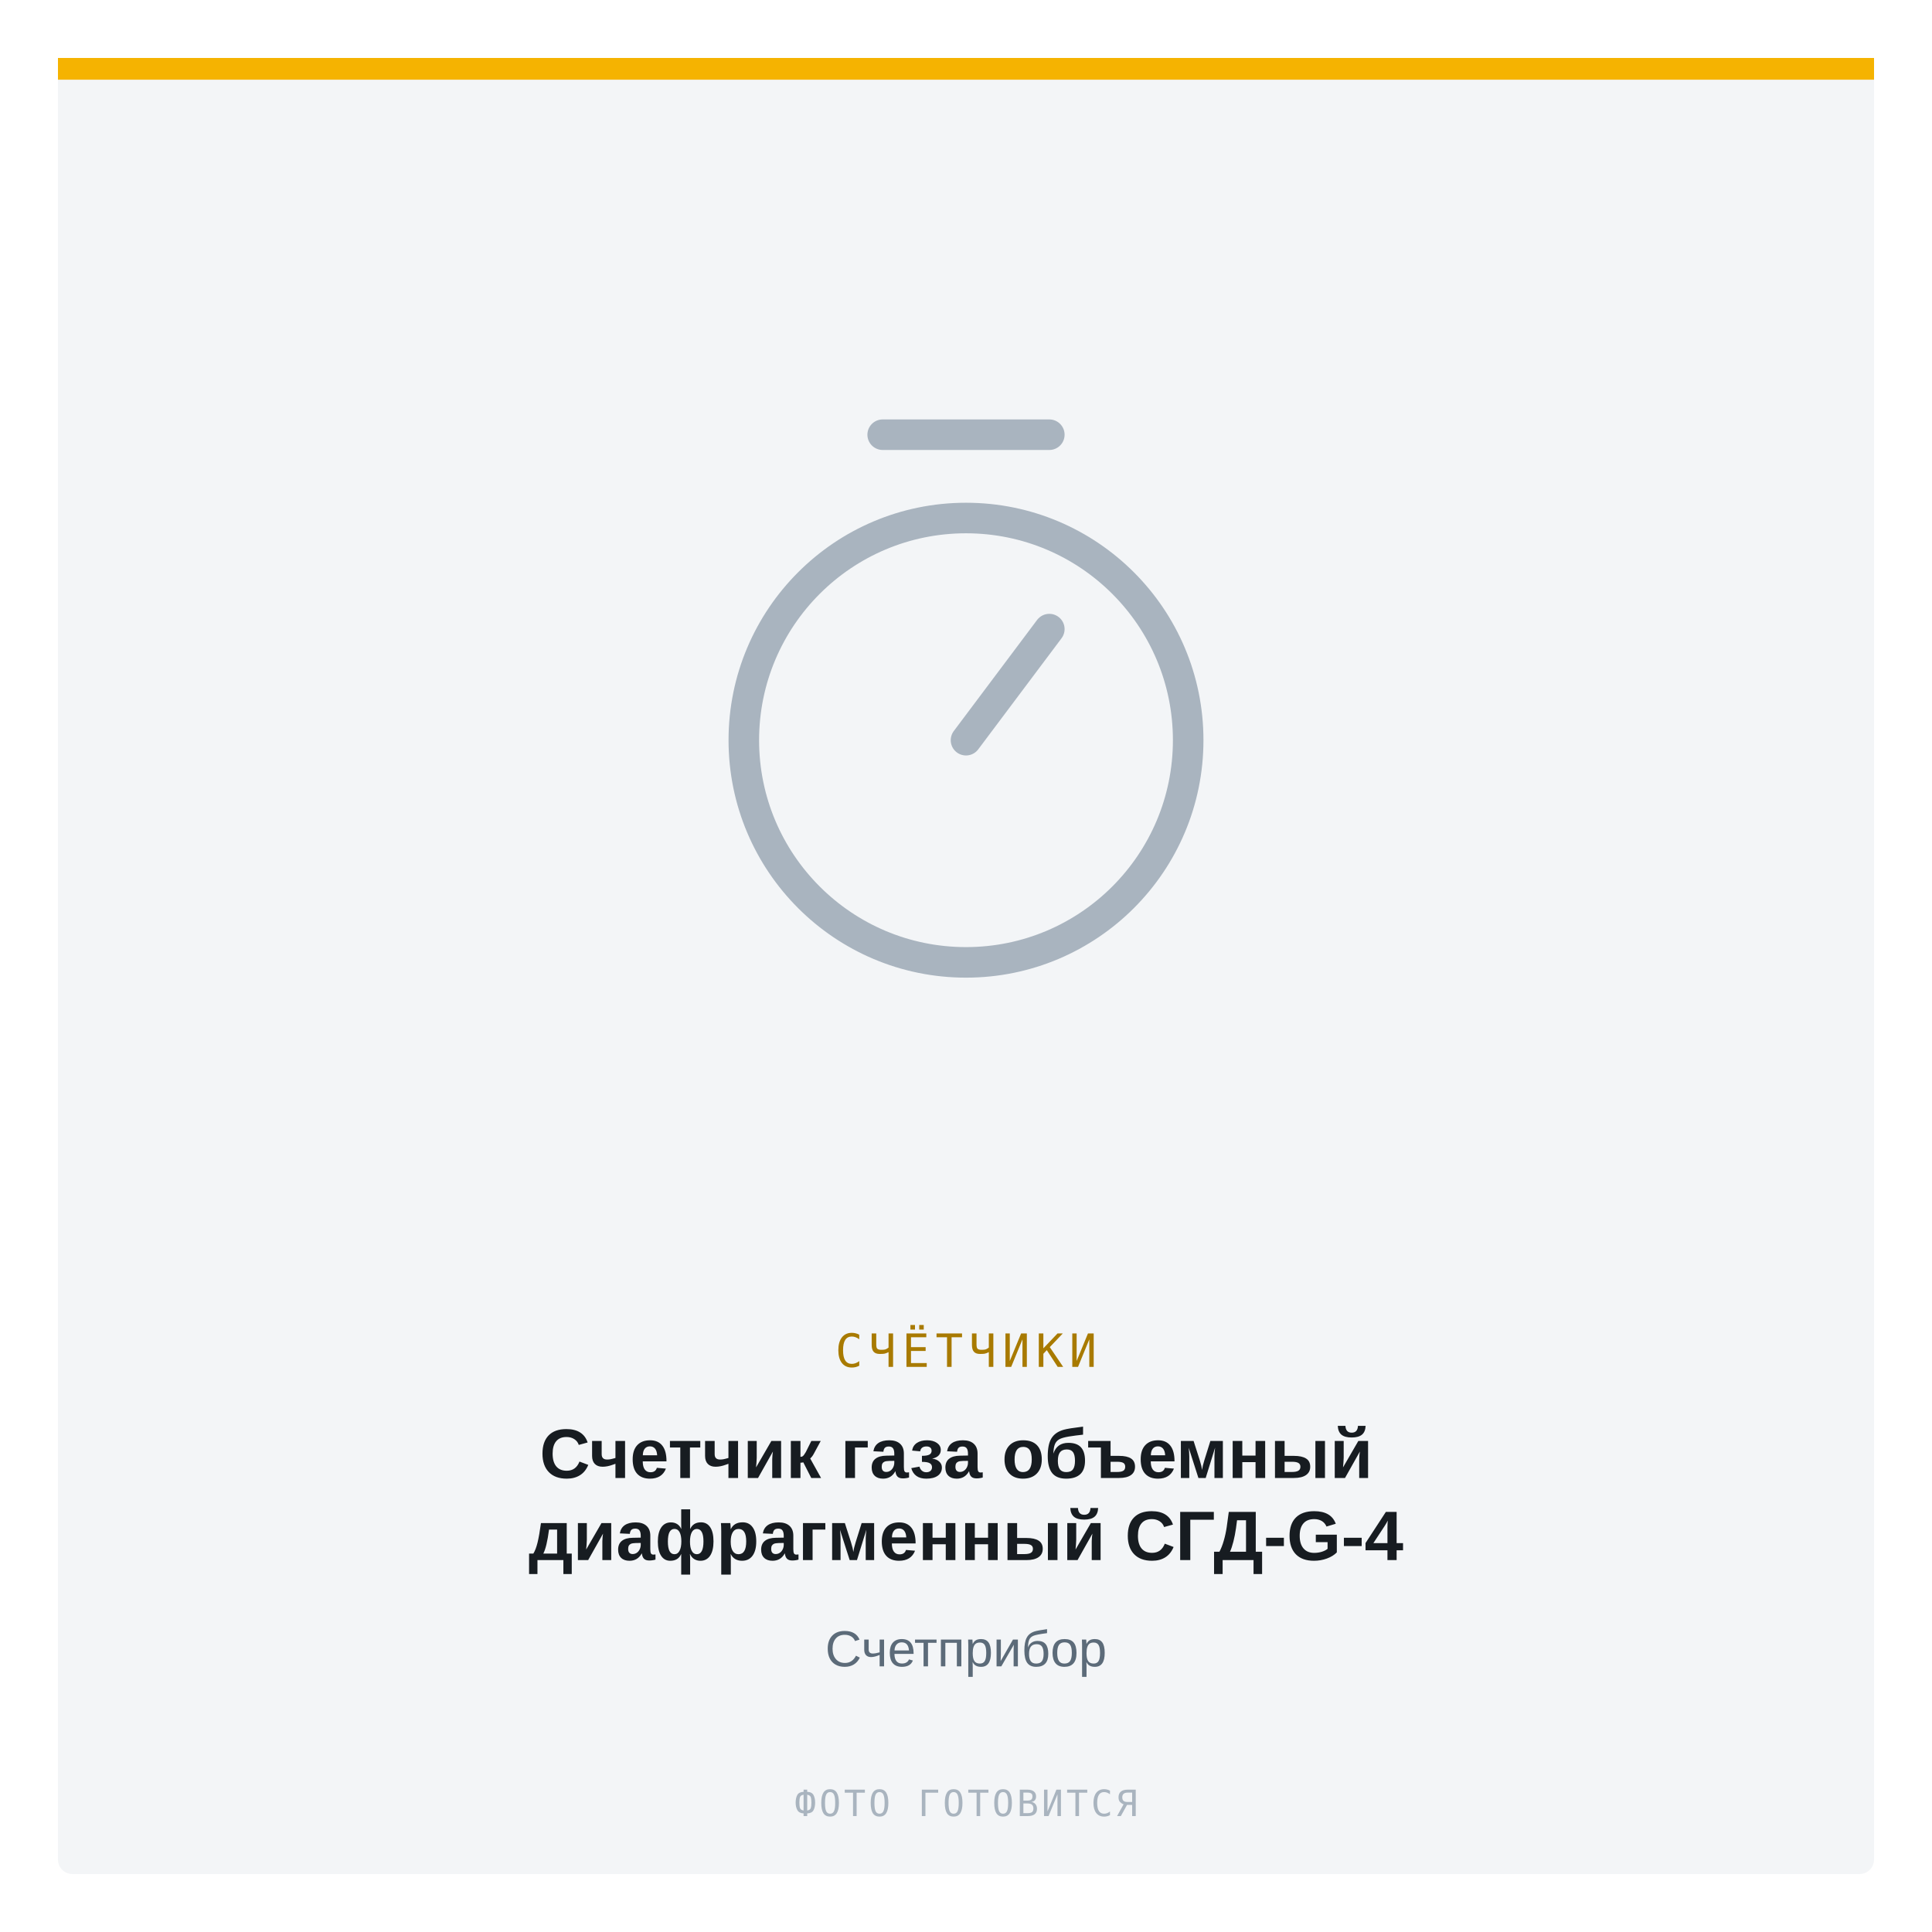
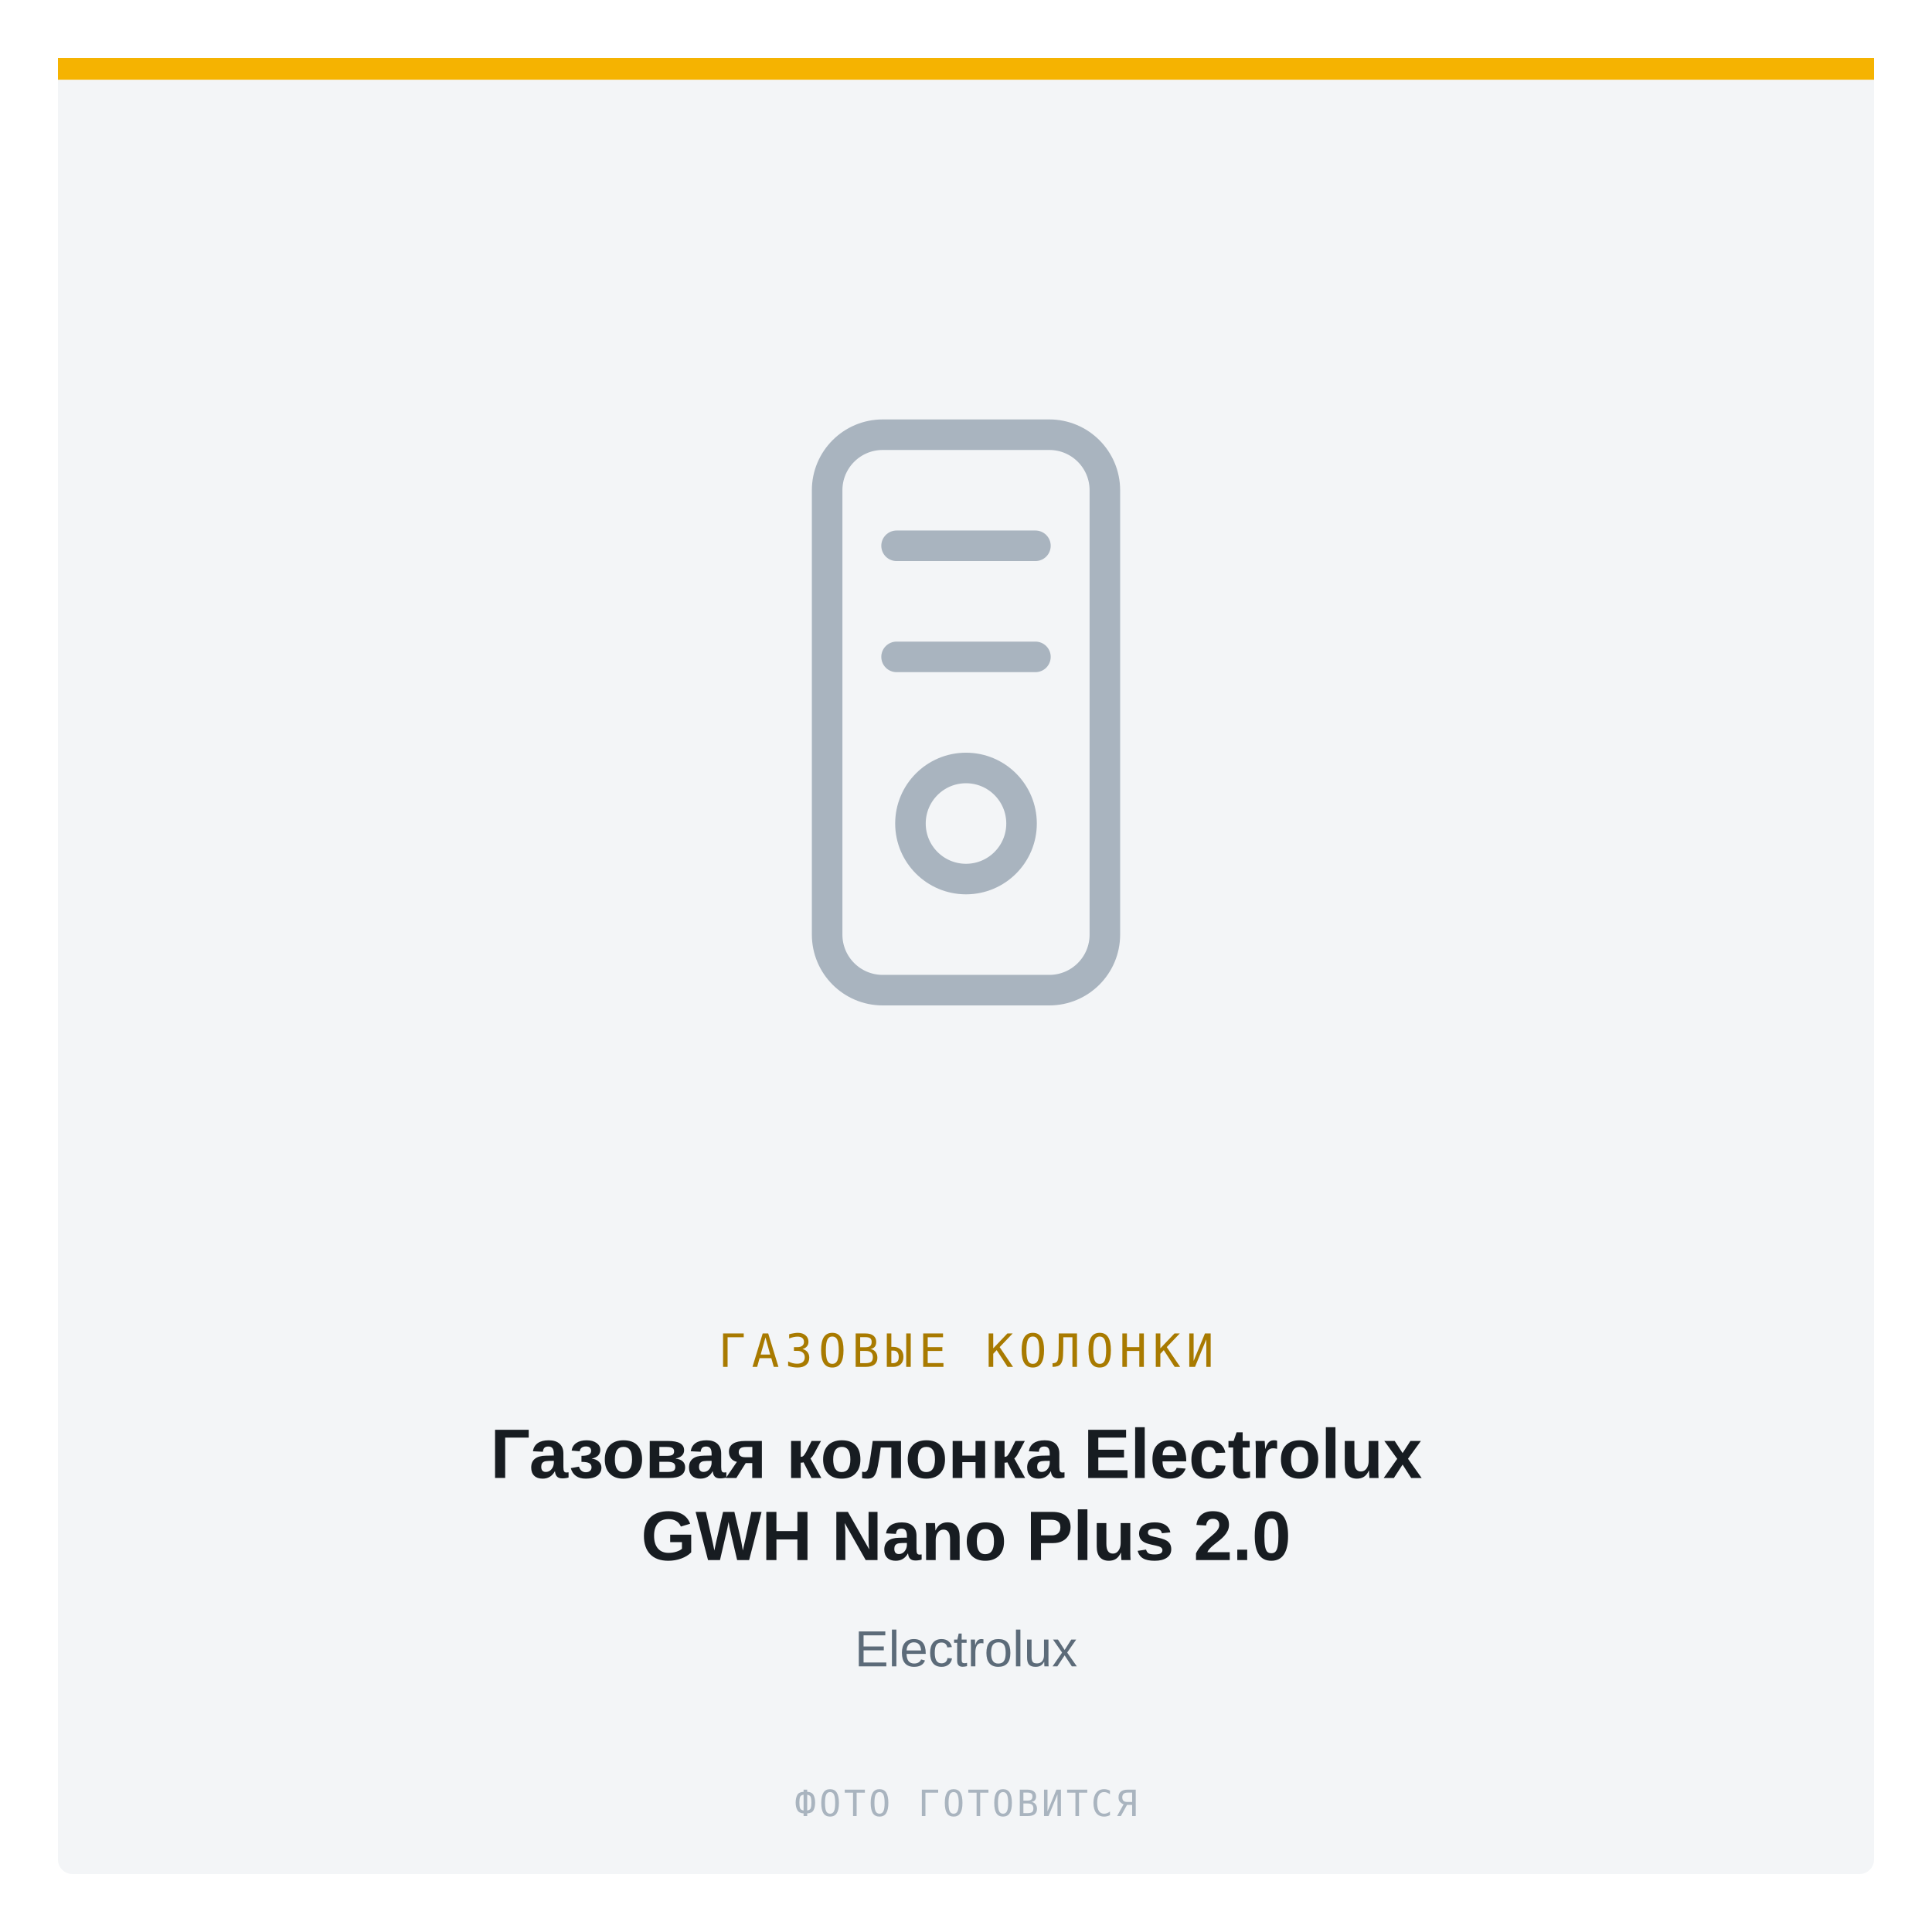
- <svg xmlns="http://www.w3.org/2000/svg" viewBox="0 0 800 800" width="800" height="800" role="img" aria-label="Счетчик газа объемный диафрагменный СГД-G-4">
+ <svg xmlns="http://www.w3.org/2000/svg" viewBox="0 0 800 800" width="800" height="800" role="img" aria-label="Газовая колонка Electrolux GWH Nano Plus 2.0">
  <rect width="800" height="800" fill="#FFFFFF" />
  <rect x="24" y="24" width="752" height="752" rx="6" fill="#F3F5F7" />
  <rect x="24" y="24" width="752" height="9" rx="0" fill="#F5B301" />
  <g transform="translate(400 295) scale(11.5) translate(-12 -12)" fill="none" stroke="#A9B4BF" stroke-width="1.1" stroke-linecap="round" stroke-linejoin="round">
-     <circle cx="12" cy="13" r="8" />
-     <line x1="12" y1="13" x2="15" y2="9" />
-     <line x1="9" y1="2" x2="15" y2="2" />
+     <rect x="7" y="2" width="10" height="20" rx="2" />
+     <line x1="9.5" y1="6" x2="14.5" y2="6" />
+     <line x1="9.5" y1="10" x2="14.5" y2="10" />
+     <circle cx="12" cy="16" r="2" />
  </g>
-   <text x="400" y="566" text-anchor="middle" font-family="'IBM Plex Mono', monospace" font-size="19" letter-spacing="2.4" fill="#A87A00">СЧЁТЧИКИ</text>
+   <text x="400" y="566" text-anchor="middle" font-family="'IBM Plex Mono', monospace" font-size="19" letter-spacing="2.4" fill="#A87A00">ГАЗОВЫЕ КОЛОНКИ</text>
  <text x="400" y="612" text-anchor="middle" font-family="'IBM Plex Sans', Arial, sans-serif" font-size="29" font-weight="700" fill="#171C21">
-     <tspan x="400" dy="0">Счетчик газа объемный</tspan>
-     <tspan x="400" dy="34">диафрагменный СГД-G-4</tspan>
+     <tspan x="400" dy="0">Газовая колонка Electrolux</tspan>
+     <tspan x="400" dy="34">GWH Nano Plus 2.0</tspan>
  </text>
-   <text x="400" y="690" text-anchor="middle" font-family="'IBM Plex Sans', Arial, sans-serif" font-size="21" fill="#5C6B79">Счетприбор</text>
+   <text x="400" y="690" text-anchor="middle" font-family="'IBM Plex Sans', Arial, sans-serif" font-size="21" fill="#5C6B79">Electrolux</text>
  <text x="400" y="752" text-anchor="middle" font-family="'IBM Plex Mono', monospace" font-size="15" letter-spacing="1.2" fill="#A9B4BF">ФОТО ГОТОВИТСЯ</text>
</svg>
